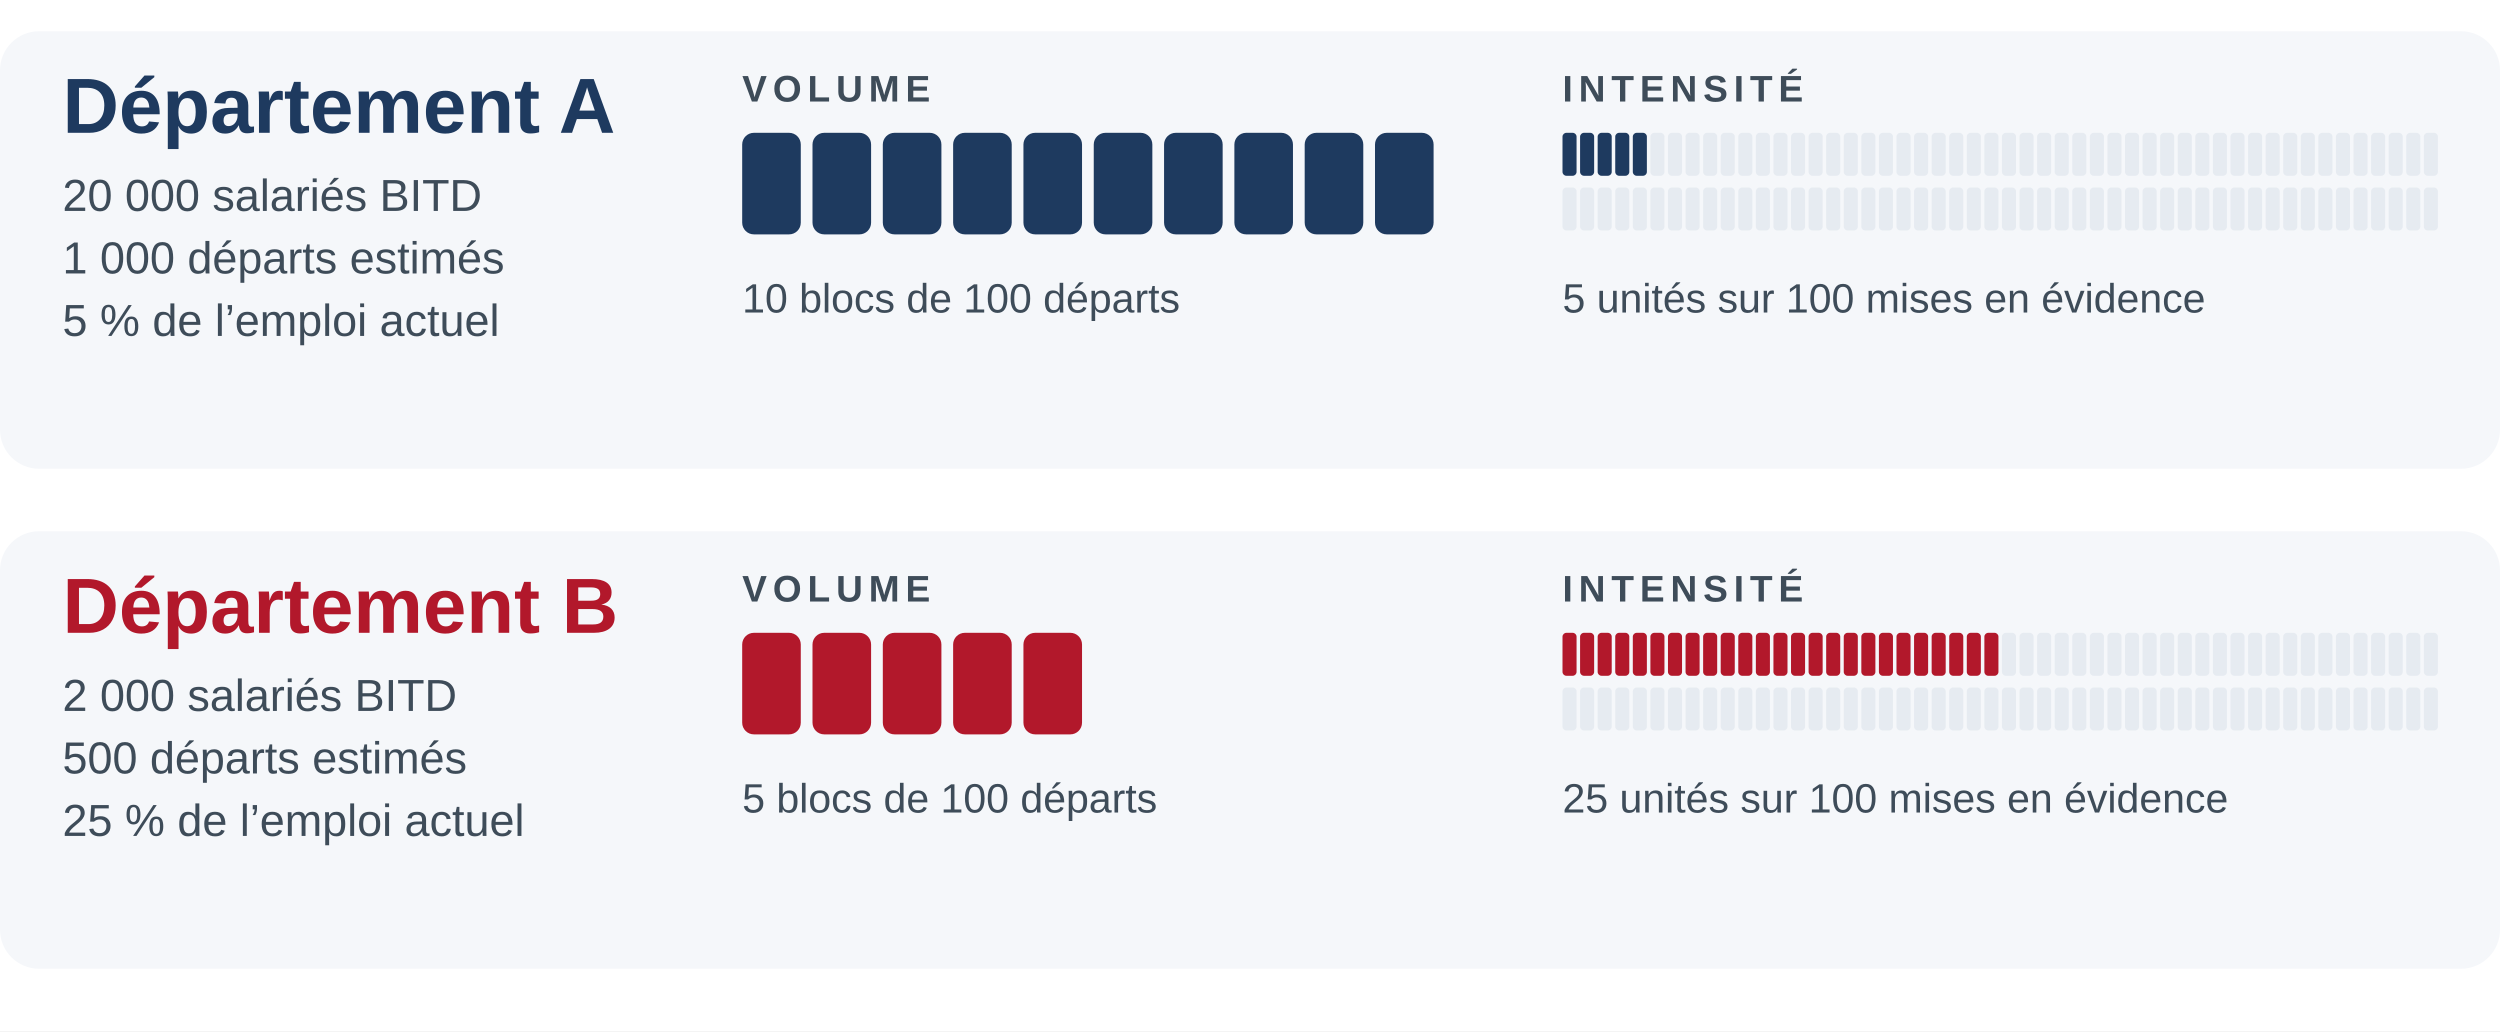
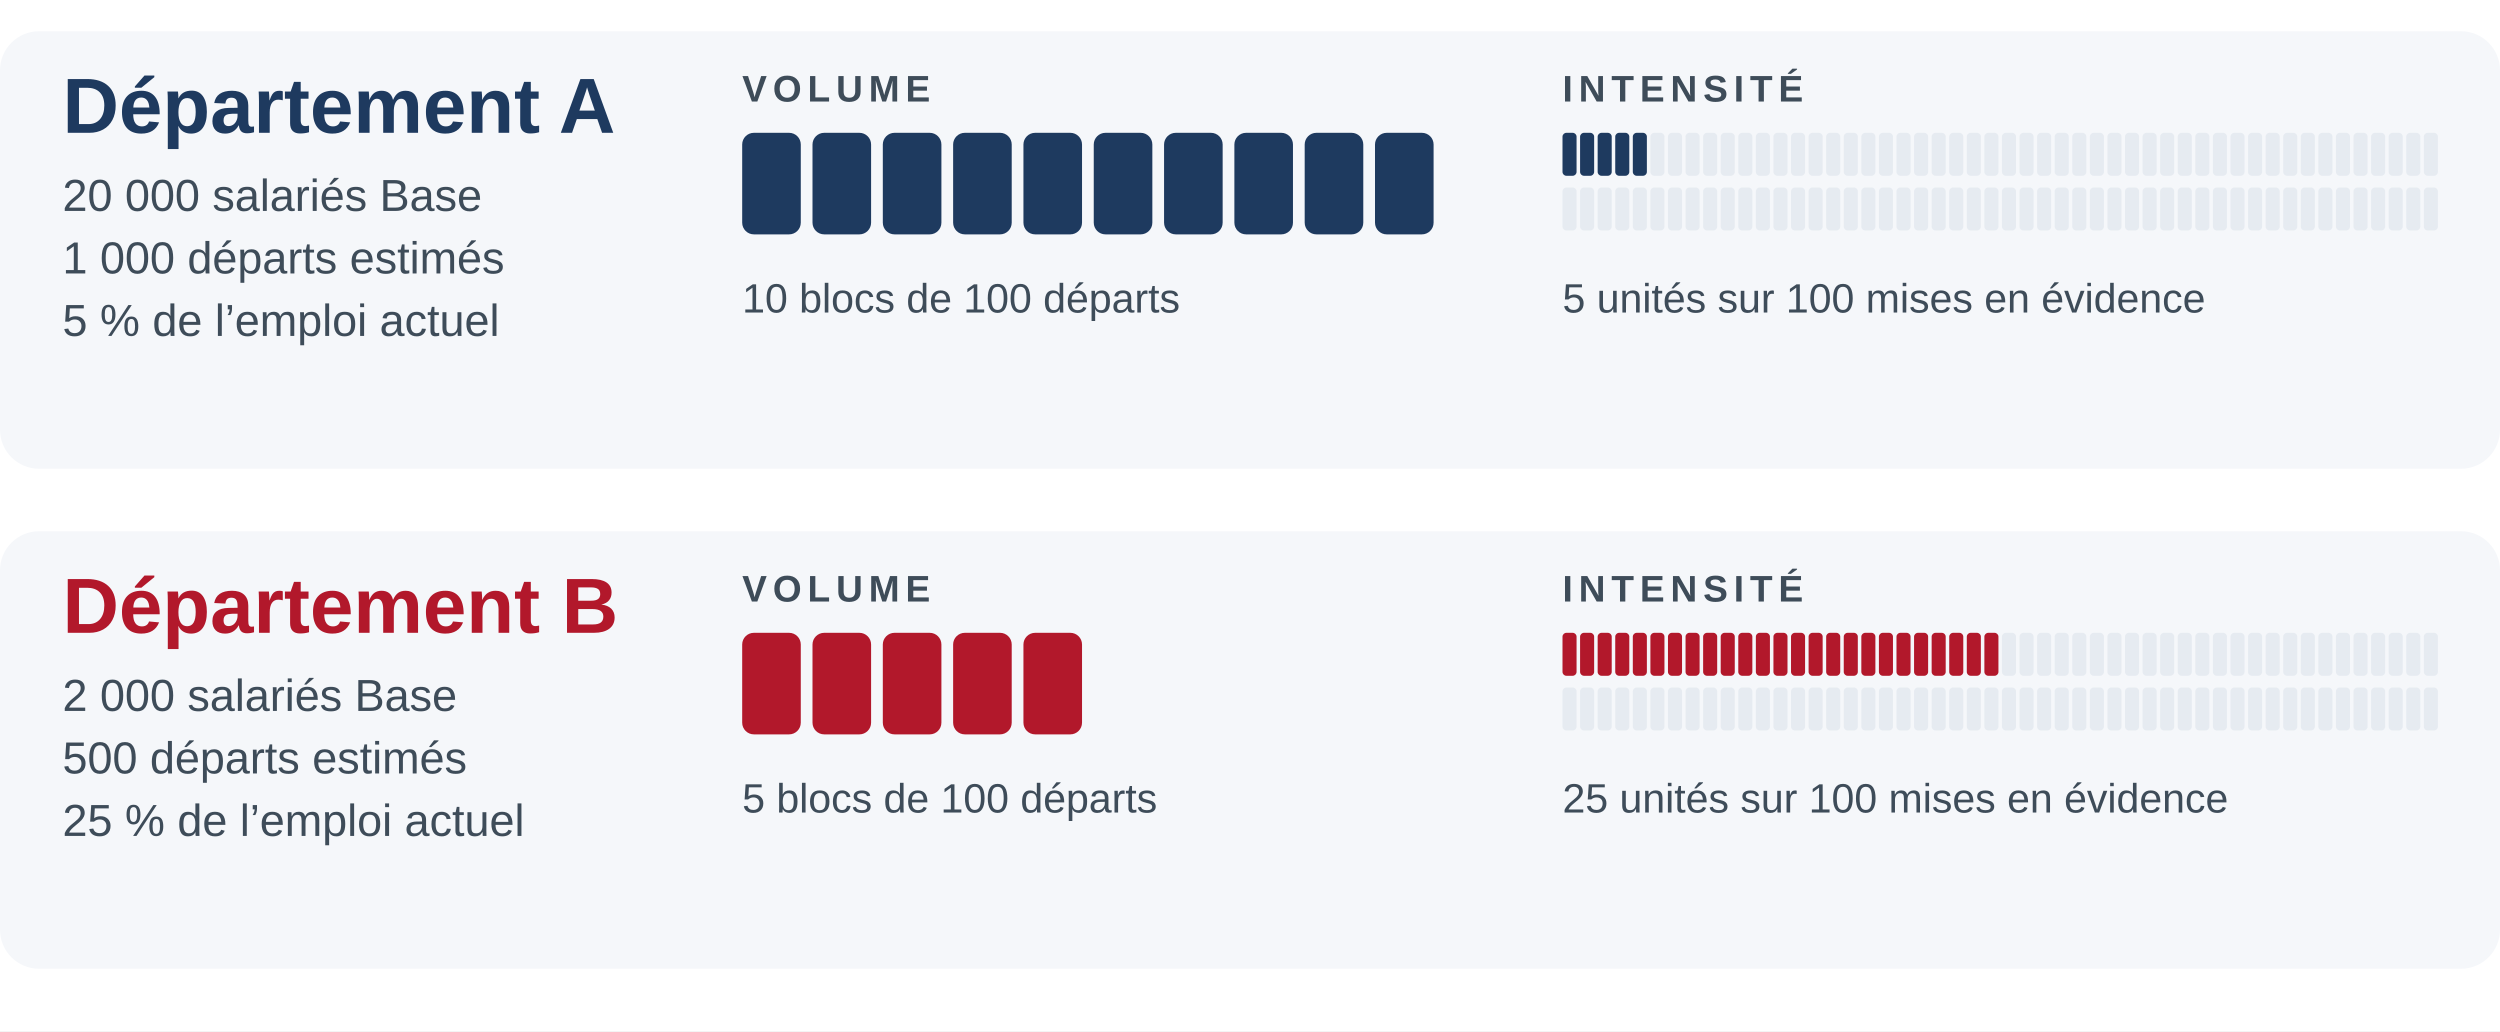
<svg xmlns="http://www.w3.org/2000/svg" width="1920" height="792" viewBox="0 0 640 264" data-w="640" data-h="264" font-family="Liberation Sans, DejaVu Sans, Arial, sans-serif">
  <defs>
    <symbol id="p" viewBox="0 0 10 14">
      <circle cx="5" cy="2.6" r="2.4" />
      <path d="M1.6 14 V8.2 a3.4 3.4 0 0 1 6.8 0 V14 Z" />
    </symbol>
  </defs>
  <rect width="640" height="264" fill="#fff" />
  <rect x="0" y="8" width="640" height="112" rx="10" fill="#F5F7FA" />
  <text x="16" y="34" font-size="20" fill="#1E3A5F" font-weight="bold">Département A</text>
-   <text x="16" y="54" font-size="11.5" fill="#3E4C59">20 000 salariés BITD</text>
+   <text x="16" y="54" font-size="11.5" fill="#3E4C59">20 000 salariés Base</text>
  <text x="16" y="70" font-size="11.5" fill="#3E4C59">1 000 départs estimés</text>
  <text x="16" y="86" font-size="11.5" fill="#3E4C59">5 % de l’emploi actuel</text>
  <text x="190" y="26" font-size="9.5" fill="#3E4C59" letter-spacing="1.5" font-weight="bold">VOLUME</text>
  <rect x="190" y="34" width="15" height="26" rx="3" fill="#1E3A5F" />
  <rect x="208" y="34" width="15" height="26" rx="3" fill="#1E3A5F" />
  <rect x="226" y="34" width="15" height="26" rx="3" fill="#1E3A5F" />
  <rect x="244" y="34" width="15" height="26" rx="3" fill="#1E3A5F" />
  <rect x="262" y="34" width="15" height="26" rx="3" fill="#1E3A5F" />
  <rect x="280" y="34" width="15" height="26" rx="3" fill="#1E3A5F" />
  <rect x="298" y="34" width="15" height="26" rx="3" fill="#1E3A5F" />
  <rect x="316" y="34" width="15" height="26" rx="3" fill="#1E3A5F" />
  <rect x="334" y="34" width="15" height="26" rx="3" fill="#1E3A5F" />
  <rect x="352" y="34" width="15" height="26" rx="3" fill="#1E3A5F" />
  <text x="190" y="80" font-size="10.5" fill="#3E4C59">10 blocs de 100 départs</text>
  <text x="400" y="26" font-size="9.5" fill="#3E4C59" letter-spacing="1.5" font-weight="bold">INTENSITÉ</text>
  <rect x="400" y="34" width="3.6" height="11" rx="1" fill="#1E3A5F" />
  <rect x="404.5" y="34" width="3.6" height="11" rx="1" fill="#1E3A5F" />
  <rect x="409" y="34" width="3.6" height="11" rx="1" fill="#1E3A5F" />
  <rect x="413.5" y="34" width="3.6" height="11" rx="1" fill="#1E3A5F" />
  <rect x="418" y="34" width="3.6" height="11" rx="1" fill="#1E3A5F" />
  <rect x="422.5" y="34" width="3.6" height="11" rx="1" fill="#E6EBF1" />
  <rect x="427" y="34" width="3.6" height="11" rx="1" fill="#E6EBF1" />
  <rect x="431.5" y="34" width="3.6" height="11" rx="1" fill="#E6EBF1" />
  <rect x="436" y="34" width="3.6" height="11" rx="1" fill="#E6EBF1" />
  <rect x="440.5" y="34" width="3.6" height="11" rx="1" fill="#E6EBF1" />
  <rect x="445" y="34" width="3.6" height="11" rx="1" fill="#E6EBF1" />
  <rect x="449.5" y="34" width="3.6" height="11" rx="1" fill="#E6EBF1" />
  <rect x="454" y="34" width="3.6" height="11" rx="1" fill="#E6EBF1" />
  <rect x="458.5" y="34" width="3.6" height="11" rx="1" fill="#E6EBF1" />
  <rect x="463" y="34" width="3.6" height="11" rx="1" fill="#E6EBF1" />
  <rect x="467.5" y="34" width="3.6" height="11" rx="1" fill="#E6EBF1" />
  <rect x="472" y="34" width="3.6" height="11" rx="1" fill="#E6EBF1" />
  <rect x="476.5" y="34" width="3.6" height="11" rx="1" fill="#E6EBF1" />
  <rect x="481" y="34" width="3.6" height="11" rx="1" fill="#E6EBF1" />
  <rect x="485.5" y="34" width="3.6" height="11" rx="1" fill="#E6EBF1" />
  <rect x="490" y="34" width="3.6" height="11" rx="1" fill="#E6EBF1" />
  <rect x="494.5" y="34" width="3.6" height="11" rx="1" fill="#E6EBF1" />
  <rect x="499" y="34" width="3.6" height="11" rx="1" fill="#E6EBF1" />
  <rect x="503.5" y="34" width="3.6" height="11" rx="1" fill="#E6EBF1" />
  <rect x="508" y="34" width="3.6" height="11" rx="1" fill="#E6EBF1" />
  <rect x="512.5" y="34" width="3.6" height="11" rx="1" fill="#E6EBF1" />
  <rect x="517" y="34" width="3.6" height="11" rx="1" fill="#E6EBF1" />
  <rect x="521.5" y="34" width="3.6" height="11" rx="1" fill="#E6EBF1" />
  <rect x="526" y="34" width="3.6" height="11" rx="1" fill="#E6EBF1" />
  <rect x="530.5" y="34" width="3.6" height="11" rx="1" fill="#E6EBF1" />
  <rect x="535" y="34" width="3.6" height="11" rx="1" fill="#E6EBF1" />
  <rect x="539.5" y="34" width="3.6" height="11" rx="1" fill="#E6EBF1" />
  <rect x="544" y="34" width="3.6" height="11" rx="1" fill="#E6EBF1" />
  <rect x="548.5" y="34" width="3.6" height="11" rx="1" fill="#E6EBF1" />
  <rect x="553" y="34" width="3.6" height="11" rx="1" fill="#E6EBF1" />
  <rect x="557.5" y="34" width="3.6" height="11" rx="1" fill="#E6EBF1" />
  <rect x="562" y="34" width="3.6" height="11" rx="1" fill="#E6EBF1" />
  <rect x="566.5" y="34" width="3.6" height="11" rx="1" fill="#E6EBF1" />
  <rect x="571" y="34" width="3.6" height="11" rx="1" fill="#E6EBF1" />
  <rect x="575.5" y="34" width="3.6" height="11" rx="1" fill="#E6EBF1" />
  <rect x="580" y="34" width="3.6" height="11" rx="1" fill="#E6EBF1" />
  <rect x="584.5" y="34" width="3.6" height="11" rx="1" fill="#E6EBF1" />
  <rect x="589" y="34" width="3.6" height="11" rx="1" fill="#E6EBF1" />
  <rect x="593.5" y="34" width="3.6" height="11" rx="1" fill="#E6EBF1" />
  <rect x="598" y="34" width="3.6" height="11" rx="1" fill="#E6EBF1" />
  <rect x="602.5" y="34" width="3.6" height="11" rx="1" fill="#E6EBF1" />
  <rect x="607" y="34" width="3.6" height="11" rx="1" fill="#E6EBF1" />
  <rect x="611.5" y="34" width="3.6" height="11" rx="1" fill="#E6EBF1" />
  <rect x="616" y="34" width="3.6" height="11" rx="1" fill="#E6EBF1" />
  <rect x="620.5" y="34" width="3.6" height="11" rx="1" fill="#E6EBF1" />
  <rect x="400" y="48" width="3.6" height="11" rx="1" fill="#E6EBF1" />
  <rect x="404.5" y="48" width="3.6" height="11" rx="1" fill="#E6EBF1" />
  <rect x="409" y="48" width="3.6" height="11" rx="1" fill="#E6EBF1" />
  <rect x="413.5" y="48" width="3.6" height="11" rx="1" fill="#E6EBF1" />
  <rect x="418" y="48" width="3.6" height="11" rx="1" fill="#E6EBF1" />
  <rect x="422.5" y="48" width="3.6" height="11" rx="1" fill="#E6EBF1" />
  <rect x="427" y="48" width="3.6" height="11" rx="1" fill="#E6EBF1" />
  <rect x="431.5" y="48" width="3.6" height="11" rx="1" fill="#E6EBF1" />
  <rect x="436" y="48" width="3.6" height="11" rx="1" fill="#E6EBF1" />
  <rect x="440.5" y="48" width="3.6" height="11" rx="1" fill="#E6EBF1" />
  <rect x="445" y="48" width="3.6" height="11" rx="1" fill="#E6EBF1" />
  <rect x="449.5" y="48" width="3.6" height="11" rx="1" fill="#E6EBF1" />
  <rect x="454" y="48" width="3.6" height="11" rx="1" fill="#E6EBF1" />
  <rect x="458.5" y="48" width="3.6" height="11" rx="1" fill="#E6EBF1" />
  <rect x="463" y="48" width="3.6" height="11" rx="1" fill="#E6EBF1" />
  <rect x="467.5" y="48" width="3.6" height="11" rx="1" fill="#E6EBF1" />
  <rect x="472" y="48" width="3.6" height="11" rx="1" fill="#E6EBF1" />
  <rect x="476.5" y="48" width="3.6" height="11" rx="1" fill="#E6EBF1" />
  <rect x="481" y="48" width="3.6" height="11" rx="1" fill="#E6EBF1" />
  <rect x="485.5" y="48" width="3.6" height="11" rx="1" fill="#E6EBF1" />
  <rect x="490" y="48" width="3.6" height="11" rx="1" fill="#E6EBF1" />
  <rect x="494.5" y="48" width="3.6" height="11" rx="1" fill="#E6EBF1" />
  <rect x="499" y="48" width="3.6" height="11" rx="1" fill="#E6EBF1" />
  <rect x="503.5" y="48" width="3.6" height="11" rx="1" fill="#E6EBF1" />
  <rect x="508" y="48" width="3.6" height="11" rx="1" fill="#E6EBF1" />
  <rect x="512.5" y="48" width="3.6" height="11" rx="1" fill="#E6EBF1" />
  <rect x="517" y="48" width="3.6" height="11" rx="1" fill="#E6EBF1" />
  <rect x="521.5" y="48" width="3.6" height="11" rx="1" fill="#E6EBF1" />
  <rect x="526" y="48" width="3.6" height="11" rx="1" fill="#E6EBF1" />
  <rect x="530.5" y="48" width="3.6" height="11" rx="1" fill="#E6EBF1" />
  <rect x="535" y="48" width="3.6" height="11" rx="1" fill="#E6EBF1" />
  <rect x="539.5" y="48" width="3.6" height="11" rx="1" fill="#E6EBF1" />
  <rect x="544" y="48" width="3.6" height="11" rx="1" fill="#E6EBF1" />
  <rect x="548.5" y="48" width="3.6" height="11" rx="1" fill="#E6EBF1" />
  <rect x="553" y="48" width="3.6" height="11" rx="1" fill="#E6EBF1" />
  <rect x="557.5" y="48" width="3.6" height="11" rx="1" fill="#E6EBF1" />
  <rect x="562" y="48" width="3.6" height="11" rx="1" fill="#E6EBF1" />
  <rect x="566.5" y="48" width="3.6" height="11" rx="1" fill="#E6EBF1" />
  <rect x="571" y="48" width="3.6" height="11" rx="1" fill="#E6EBF1" />
  <rect x="575.5" y="48" width="3.6" height="11" rx="1" fill="#E6EBF1" />
  <rect x="580" y="48" width="3.6" height="11" rx="1" fill="#E6EBF1" />
  <rect x="584.5" y="48" width="3.6" height="11" rx="1" fill="#E6EBF1" />
  <rect x="589" y="48" width="3.6" height="11" rx="1" fill="#E6EBF1" />
  <rect x="593.5" y="48" width="3.6" height="11" rx="1" fill="#E6EBF1" />
  <rect x="598" y="48" width="3.6" height="11" rx="1" fill="#E6EBF1" />
  <rect x="602.5" y="48" width="3.6" height="11" rx="1" fill="#E6EBF1" />
  <rect x="607" y="48" width="3.6" height="11" rx="1" fill="#E6EBF1" />
  <rect x="611.5" y="48" width="3.6" height="11" rx="1" fill="#E6EBF1" />
  <rect x="616" y="48" width="3.6" height="11" rx="1" fill="#E6EBF1" />
  <rect x="620.5" y="48" width="3.6" height="11" rx="1" fill="#E6EBF1" />
  <text x="400" y="80" font-size="10.5" fill="#3E4C59">5 unités sur 100 mises en évidence</text>
  <rect x="0" y="136" width="640" height="112" rx="10" fill="#F5F7FA" />
  <text x="16" y="162" font-size="20" fill="#B2182B" font-weight="bold">Département B</text>
-   <text x="16" y="182" font-size="11.5" fill="#3E4C59">2 000 salariés BITD</text>
+   <text x="16" y="182" font-size="11.5" fill="#3E4C59">2 000 salariés Base</text>
  <text x="16" y="198" font-size="11.5" fill="#3E4C59">500 départs estimés</text>
  <text x="16" y="214" font-size="11.5" fill="#3E4C59">25 % de l’emploi actuel</text>
  <text x="190" y="154" font-size="9.5" fill="#3E4C59" letter-spacing="1.5" font-weight="bold">VOLUME</text>
  <rect x="190" y="162" width="15" height="26" rx="3" fill="#B2182B" />
  <rect x="208" y="162" width="15" height="26" rx="3" fill="#B2182B" />
  <rect x="226" y="162" width="15" height="26" rx="3" fill="#B2182B" />
  <rect x="244" y="162" width="15" height="26" rx="3" fill="#B2182B" />
  <rect x="262" y="162" width="15" height="26" rx="3" fill="#B2182B" />
  <text x="190" y="208" font-size="10.5" fill="#3E4C59">5 blocs de 100 départs</text>
  <text x="400" y="154" font-size="9.5" fill="#3E4C59" letter-spacing="1.5" font-weight="bold">INTENSITÉ</text>
  <rect x="400" y="162" width="3.6" height="11" rx="1" fill="#B2182B" />
  <rect x="404.5" y="162" width="3.6" height="11" rx="1" fill="#B2182B" />
  <rect x="409" y="162" width="3.6" height="11" rx="1" fill="#B2182B" />
  <rect x="413.5" y="162" width="3.6" height="11" rx="1" fill="#B2182B" />
  <rect x="418" y="162" width="3.6" height="11" rx="1" fill="#B2182B" />
  <rect x="422.5" y="162" width="3.6" height="11" rx="1" fill="#B2182B" />
  <rect x="427" y="162" width="3.6" height="11" rx="1" fill="#B2182B" />
  <rect x="431.5" y="162" width="3.6" height="11" rx="1" fill="#B2182B" />
  <rect x="436" y="162" width="3.6" height="11" rx="1" fill="#B2182B" />
  <rect x="440.5" y="162" width="3.6" height="11" rx="1" fill="#B2182B" />
  <rect x="445" y="162" width="3.6" height="11" rx="1" fill="#B2182B" />
  <rect x="449.5" y="162" width="3.6" height="11" rx="1" fill="#B2182B" />
  <rect x="454" y="162" width="3.6" height="11" rx="1" fill="#B2182B" />
  <rect x="458.5" y="162" width="3.6" height="11" rx="1" fill="#B2182B" />
  <rect x="463" y="162" width="3.6" height="11" rx="1" fill="#B2182B" />
  <rect x="467.5" y="162" width="3.6" height="11" rx="1" fill="#B2182B" />
  <rect x="472" y="162" width="3.6" height="11" rx="1" fill="#B2182B" />
  <rect x="476.5" y="162" width="3.6" height="11" rx="1" fill="#B2182B" />
  <rect x="481" y="162" width="3.6" height="11" rx="1" fill="#B2182B" />
  <rect x="485.5" y="162" width="3.6" height="11" rx="1" fill="#B2182B" />
  <rect x="490" y="162" width="3.6" height="11" rx="1" fill="#B2182B" />
  <rect x="494.5" y="162" width="3.6" height="11" rx="1" fill="#B2182B" />
  <rect x="499" y="162" width="3.6" height="11" rx="1" fill="#B2182B" />
  <rect x="503.5" y="162" width="3.6" height="11" rx="1" fill="#B2182B" />
  <rect x="508" y="162" width="3.6" height="11" rx="1" fill="#B2182B" />
  <rect x="512.5" y="162" width="3.6" height="11" rx="1" fill="#E6EBF1" />
  <rect x="517" y="162" width="3.6" height="11" rx="1" fill="#E6EBF1" />
  <rect x="521.5" y="162" width="3.6" height="11" rx="1" fill="#E6EBF1" />
  <rect x="526" y="162" width="3.6" height="11" rx="1" fill="#E6EBF1" />
  <rect x="530.5" y="162" width="3.6" height="11" rx="1" fill="#E6EBF1" />
  <rect x="535" y="162" width="3.6" height="11" rx="1" fill="#E6EBF1" />
  <rect x="539.5" y="162" width="3.6" height="11" rx="1" fill="#E6EBF1" />
  <rect x="544" y="162" width="3.6" height="11" rx="1" fill="#E6EBF1" />
  <rect x="548.5" y="162" width="3.6" height="11" rx="1" fill="#E6EBF1" />
  <rect x="553" y="162" width="3.6" height="11" rx="1" fill="#E6EBF1" />
  <rect x="557.5" y="162" width="3.6" height="11" rx="1" fill="#E6EBF1" />
  <rect x="562" y="162" width="3.6" height="11" rx="1" fill="#E6EBF1" />
  <rect x="566.5" y="162" width="3.6" height="11" rx="1" fill="#E6EBF1" />
  <rect x="571" y="162" width="3.6" height="11" rx="1" fill="#E6EBF1" />
  <rect x="575.5" y="162" width="3.6" height="11" rx="1" fill="#E6EBF1" />
  <rect x="580" y="162" width="3.6" height="11" rx="1" fill="#E6EBF1" />
  <rect x="584.5" y="162" width="3.6" height="11" rx="1" fill="#E6EBF1" />
  <rect x="589" y="162" width="3.6" height="11" rx="1" fill="#E6EBF1" />
  <rect x="593.5" y="162" width="3.6" height="11" rx="1" fill="#E6EBF1" />
  <rect x="598" y="162" width="3.6" height="11" rx="1" fill="#E6EBF1" />
  <rect x="602.5" y="162" width="3.6" height="11" rx="1" fill="#E6EBF1" />
  <rect x="607" y="162" width="3.6" height="11" rx="1" fill="#E6EBF1" />
  <rect x="611.5" y="162" width="3.6" height="11" rx="1" fill="#E6EBF1" />
  <rect x="616" y="162" width="3.6" height="11" rx="1" fill="#E6EBF1" />
  <rect x="620.5" y="162" width="3.6" height="11" rx="1" fill="#E6EBF1" />
  <rect x="400" y="176" width="3.6" height="11" rx="1" fill="#E6EBF1" />
  <rect x="404.5" y="176" width="3.6" height="11" rx="1" fill="#E6EBF1" />
  <rect x="409" y="176" width="3.6" height="11" rx="1" fill="#E6EBF1" />
  <rect x="413.5" y="176" width="3.6" height="11" rx="1" fill="#E6EBF1" />
  <rect x="418" y="176" width="3.6" height="11" rx="1" fill="#E6EBF1" />
  <rect x="422.5" y="176" width="3.6" height="11" rx="1" fill="#E6EBF1" />
  <rect x="427" y="176" width="3.6" height="11" rx="1" fill="#E6EBF1" />
  <rect x="431.5" y="176" width="3.6" height="11" rx="1" fill="#E6EBF1" />
  <rect x="436" y="176" width="3.6" height="11" rx="1" fill="#E6EBF1" />
  <rect x="440.5" y="176" width="3.6" height="11" rx="1" fill="#E6EBF1" />
  <rect x="445" y="176" width="3.6" height="11" rx="1" fill="#E6EBF1" />
  <rect x="449.5" y="176" width="3.6" height="11" rx="1" fill="#E6EBF1" />
  <rect x="454" y="176" width="3.6" height="11" rx="1" fill="#E6EBF1" />
  <rect x="458.5" y="176" width="3.6" height="11" rx="1" fill="#E6EBF1" />
  <rect x="463" y="176" width="3.6" height="11" rx="1" fill="#E6EBF1" />
  <rect x="467.5" y="176" width="3.6" height="11" rx="1" fill="#E6EBF1" />
  <rect x="472" y="176" width="3.6" height="11" rx="1" fill="#E6EBF1" />
  <rect x="476.5" y="176" width="3.6" height="11" rx="1" fill="#E6EBF1" />
  <rect x="481" y="176" width="3.6" height="11" rx="1" fill="#E6EBF1" />
  <rect x="485.5" y="176" width="3.6" height="11" rx="1" fill="#E6EBF1" />
  <rect x="490" y="176" width="3.6" height="11" rx="1" fill="#E6EBF1" />
  <rect x="494.5" y="176" width="3.6" height="11" rx="1" fill="#E6EBF1" />
  <rect x="499" y="176" width="3.6" height="11" rx="1" fill="#E6EBF1" />
  <rect x="503.5" y="176" width="3.6" height="11" rx="1" fill="#E6EBF1" />
  <rect x="508" y="176" width="3.6" height="11" rx="1" fill="#E6EBF1" />
  <rect x="512.5" y="176" width="3.6" height="11" rx="1" fill="#E6EBF1" />
  <rect x="517" y="176" width="3.6" height="11" rx="1" fill="#E6EBF1" />
  <rect x="521.5" y="176" width="3.6" height="11" rx="1" fill="#E6EBF1" />
  <rect x="526" y="176" width="3.6" height="11" rx="1" fill="#E6EBF1" />
  <rect x="530.5" y="176" width="3.6" height="11" rx="1" fill="#E6EBF1" />
  <rect x="535" y="176" width="3.6" height="11" rx="1" fill="#E6EBF1" />
  <rect x="539.5" y="176" width="3.6" height="11" rx="1" fill="#E6EBF1" />
  <rect x="544" y="176" width="3.6" height="11" rx="1" fill="#E6EBF1" />
  <rect x="548.5" y="176" width="3.6" height="11" rx="1" fill="#E6EBF1" />
  <rect x="553" y="176" width="3.6" height="11" rx="1" fill="#E6EBF1" />
  <rect x="557.5" y="176" width="3.6" height="11" rx="1" fill="#E6EBF1" />
  <rect x="562" y="176" width="3.6" height="11" rx="1" fill="#E6EBF1" />
  <rect x="566.5" y="176" width="3.6" height="11" rx="1" fill="#E6EBF1" />
  <rect x="571" y="176" width="3.6" height="11" rx="1" fill="#E6EBF1" />
  <rect x="575.5" y="176" width="3.6" height="11" rx="1" fill="#E6EBF1" />
  <rect x="580" y="176" width="3.6" height="11" rx="1" fill="#E6EBF1" />
  <rect x="584.5" y="176" width="3.6" height="11" rx="1" fill="#E6EBF1" />
  <rect x="589" y="176" width="3.6" height="11" rx="1" fill="#E6EBF1" />
  <rect x="593.5" y="176" width="3.6" height="11" rx="1" fill="#E6EBF1" />
  <rect x="598" y="176" width="3.6" height="11" rx="1" fill="#E6EBF1" />
  <rect x="602.5" y="176" width="3.6" height="11" rx="1" fill="#E6EBF1" />
  <rect x="607" y="176" width="3.6" height="11" rx="1" fill="#E6EBF1" />
  <rect x="611.5" y="176" width="3.6" height="11" rx="1" fill="#E6EBF1" />
  <rect x="616" y="176" width="3.6" height="11" rx="1" fill="#E6EBF1" />
  <rect x="620.5" y="176" width="3.6" height="11" rx="1" fill="#E6EBF1" />
  <text x="400" y="208" font-size="10.5" fill="#3E4C59">25 unités sur 100 mises en évidence</text>
</svg>
